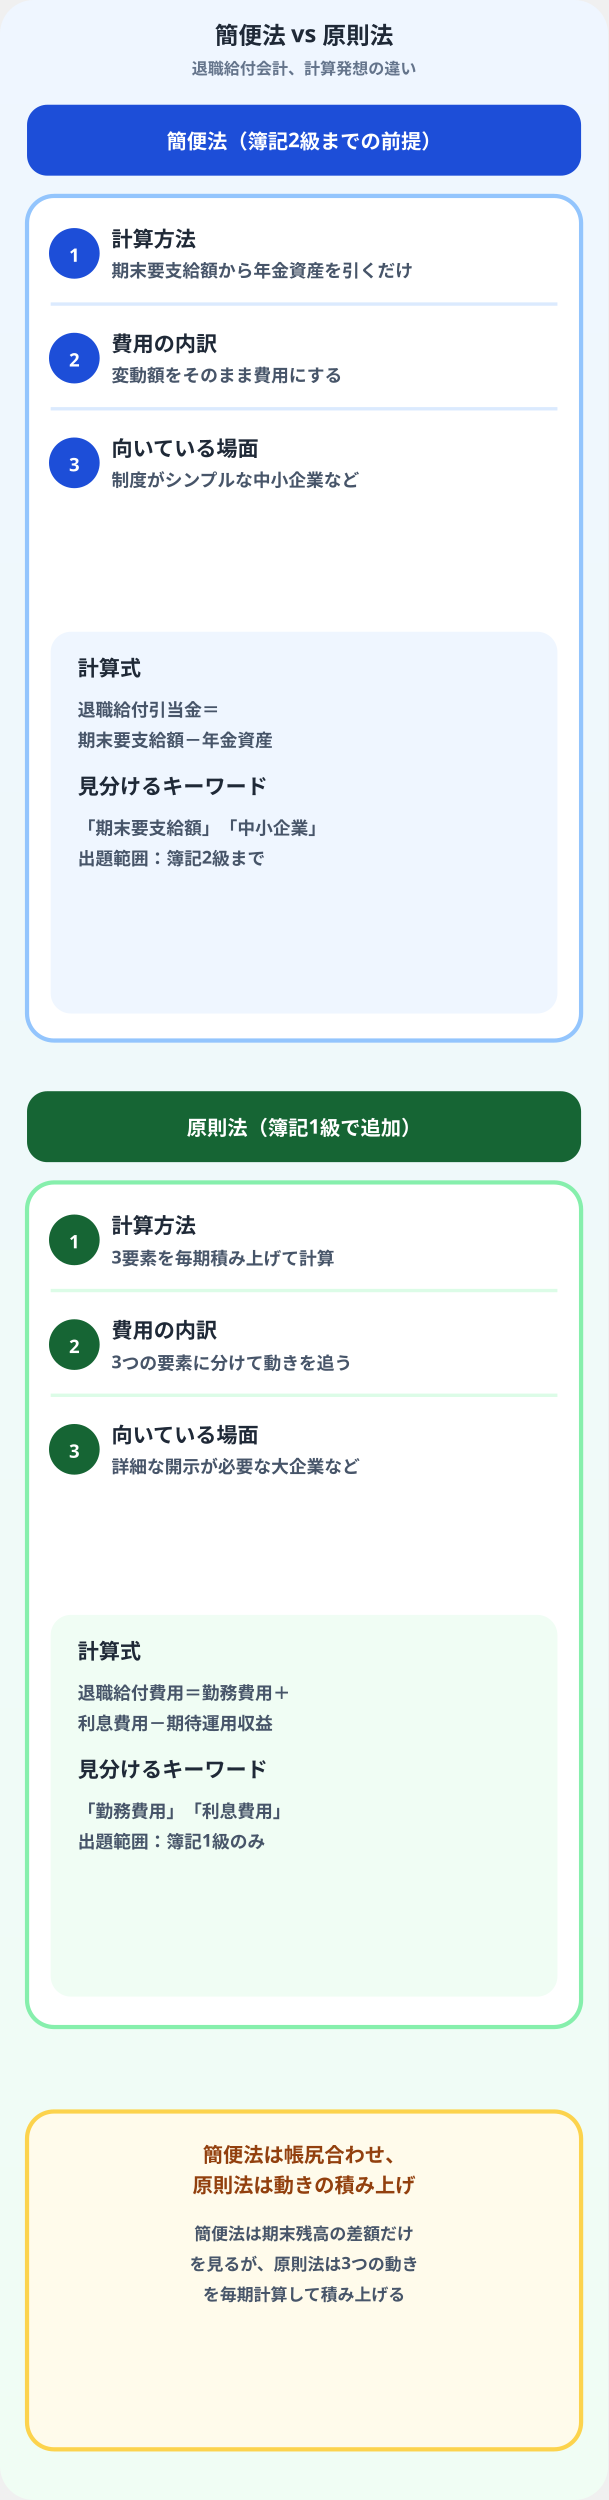
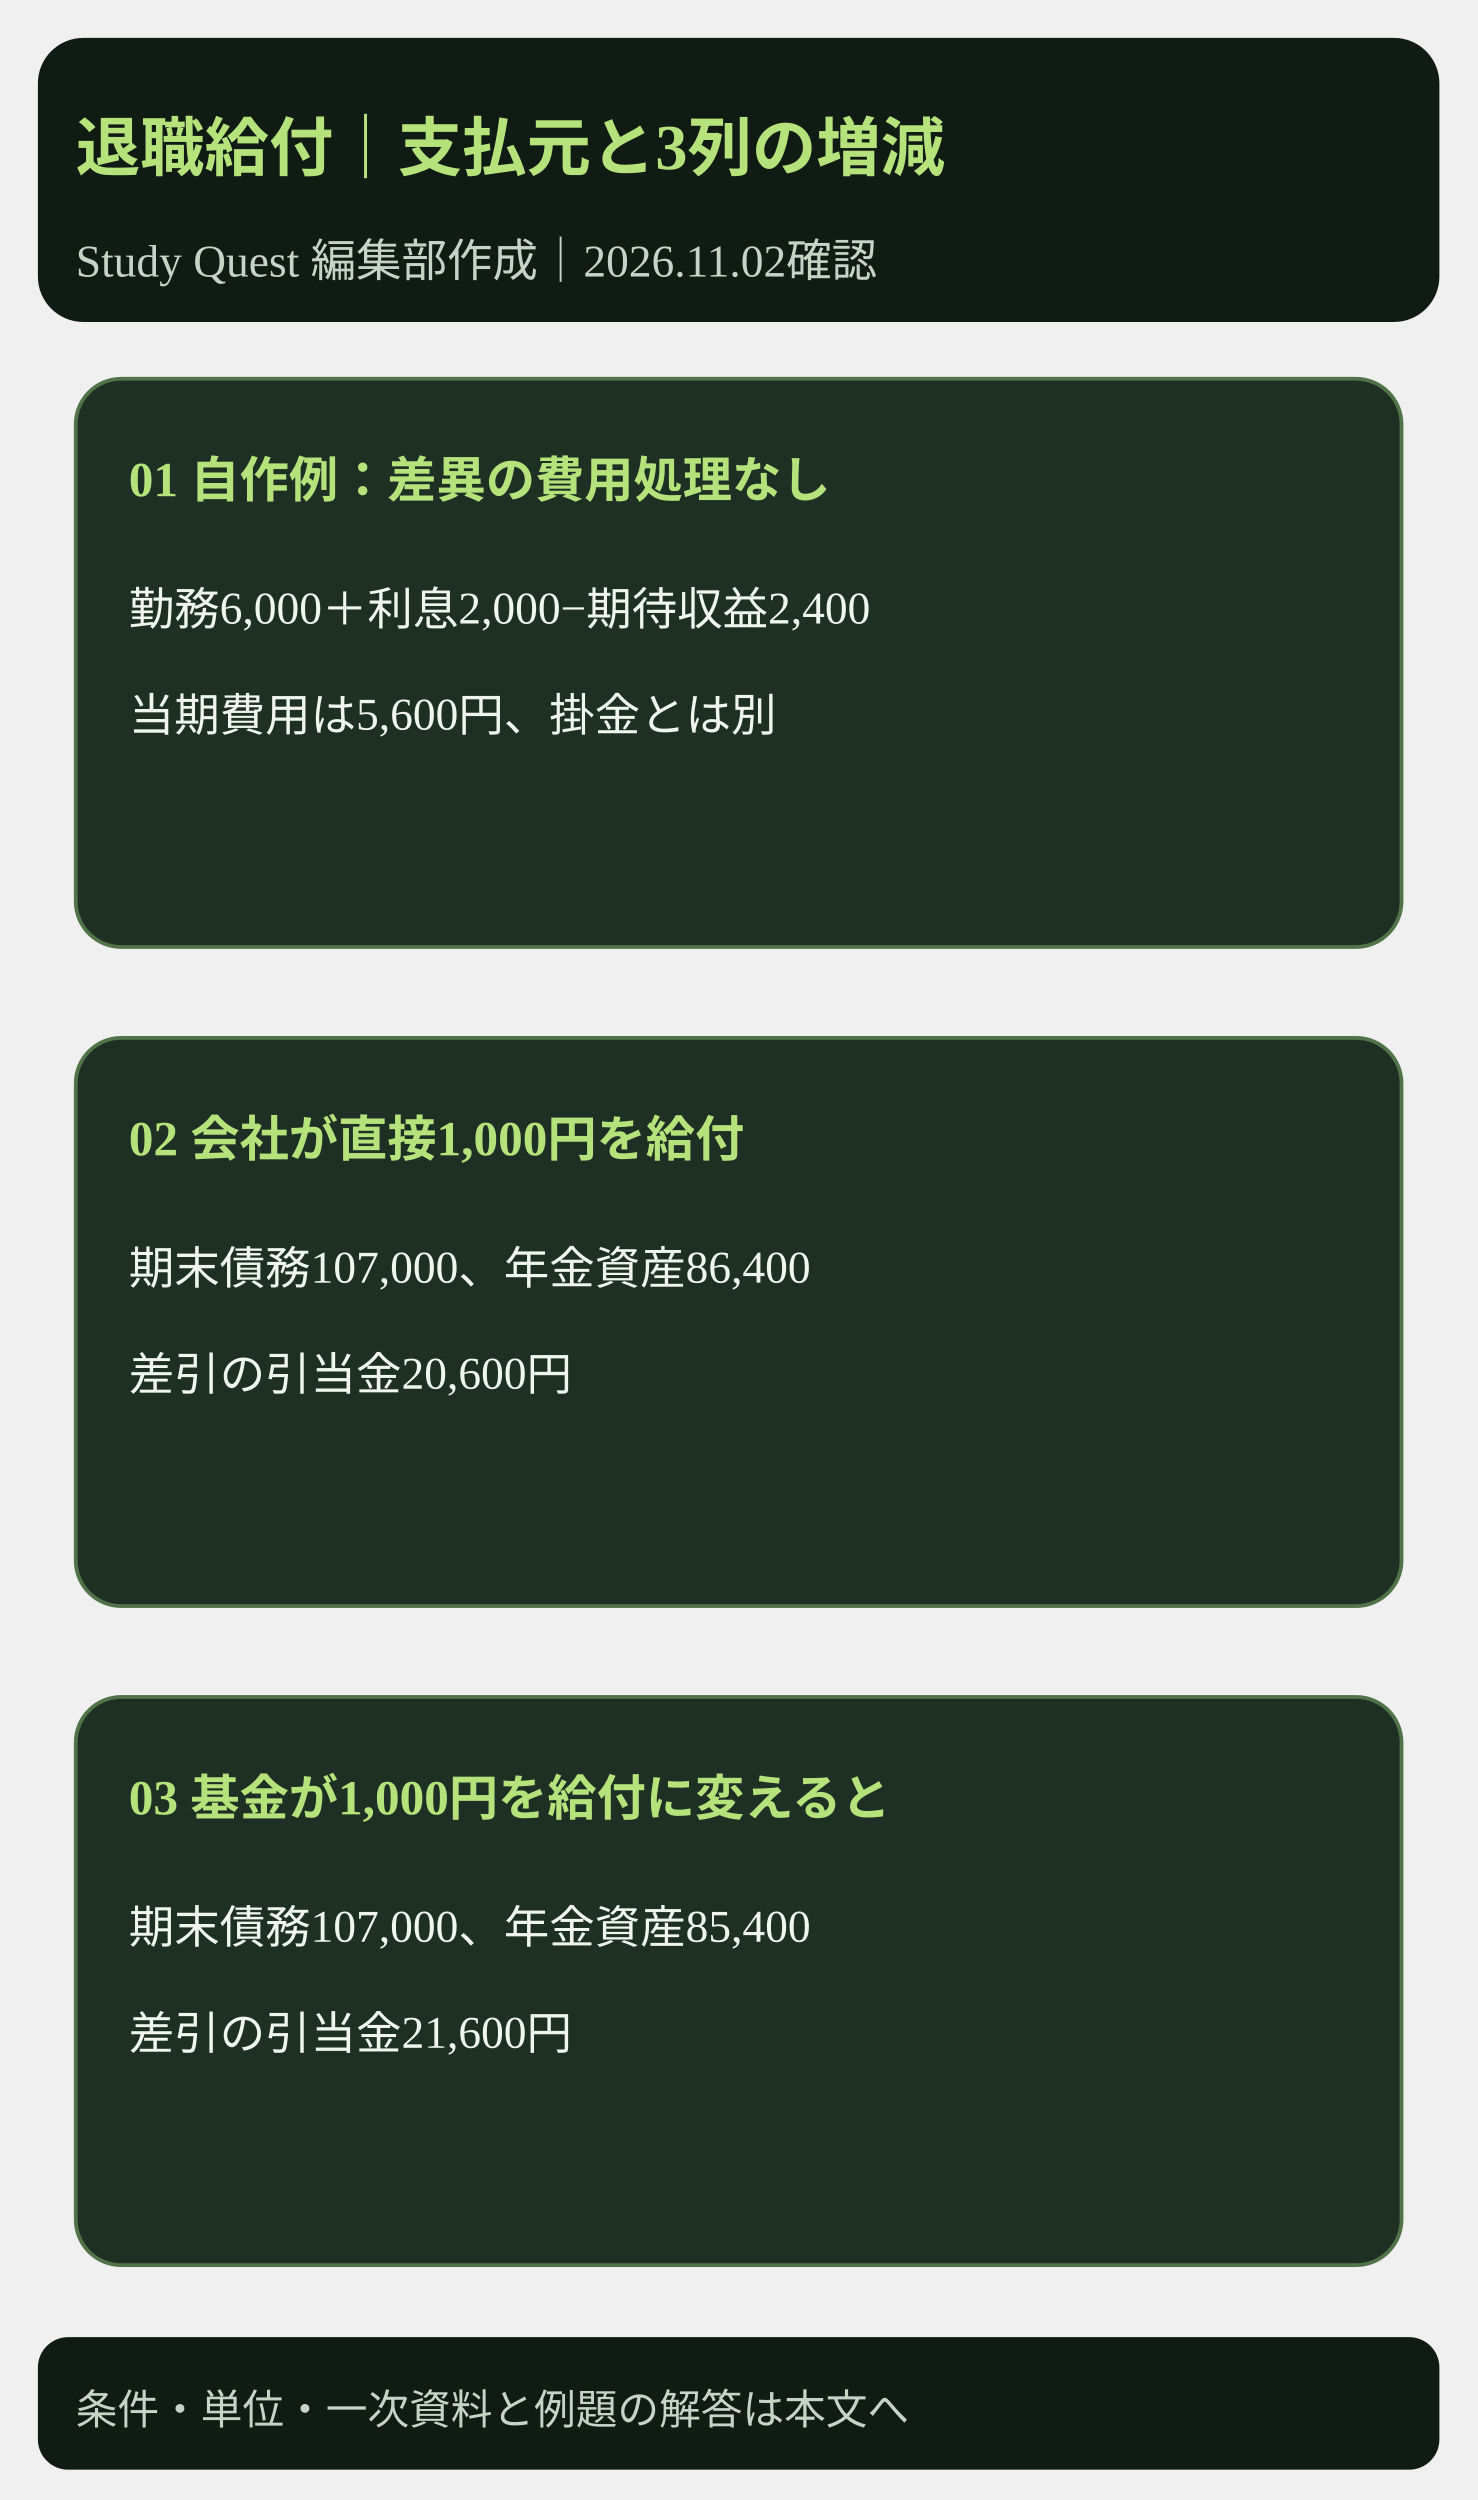
- <svg xmlns="http://www.w3.org/2000/svg" width="360" height="1480" viewBox="0 0 360 1480" role="img" aria-labelledby="title desc">
-   <defs>
-     <linearGradient id="mbg" x1="0" y1="0" x2="0" y2="1">
-       <stop offset="0" stop-color="#eff6ff" />
-       <stop offset="1" stop-color="#f0fdf4" />
-     </linearGradient>
-     <style>
-       .title{font-family:"Noto Sans JP", system-ui, sans-serif;font-size:14px;font-weight:800;fill:#1f2937}
-       .sub{font-family:"Noto Sans JP", system-ui, sans-serif;font-size:9.5px;font-weight:600;fill:#64748b}
-       .colhead{font-family:"Noto Sans JP", system-ui, sans-serif;font-size:12px;font-weight:800;fill:#ffffff}
-       .ptnum{font-family:"Noto Sans JP", system-ui, sans-serif;font-size:11px;font-weight:800;fill:#ffffff}
-       .ptname{font-family:"Noto Sans JP", system-ui, sans-serif;font-size:12.5px;font-weight:800;fill:#1f2937}
-       .ptbody{font-family:"Noto Sans JP", system-ui, sans-serif;font-size:10.5px;font-weight:600;fill:#475569}
-       .banner{font-family:"Noto Sans JP", system-ui, sans-serif;font-size:12px;font-weight:800;fill:#92400e}
-       .bannersmall{font-family:"Noto Sans JP", system-ui, sans-serif;font-size:10px;font-weight:600;fill:#475569}
-     </style>
-   </defs>
-   <rect width="360" height="1480" rx="20" fill="url(#mbg)" />
-   <text x="180" y="26" text-anchor="middle" class="title">簡便法 vs 原則法</text>
-   <text x="180" y="44" text-anchor="middle" class="sub">退職給付会計、計算発想の違い</text>
-   <rect x="16" y="62" width="328" height="42" rx="12" fill="#1D4ED8" />
-   <text x="180" y="88" text-anchor="middle" class="colhead">簡便法（簿記2級までの前提）</text>
-   <rect x="16" y="116" width="328" height="500" rx="16" fill="#ffffff" stroke="#93c5fd" stroke-width="2.5" />
-   <circle cx="44" cy="150" r="15" fill="#1D4ED8" />
-   <text x="44" y="155" text-anchor="middle" class="ptnum">1</text>
-   <text x="66" y="146" class="ptname">計算方法</text>
-   <text x="66" y="164" class="ptbody">期末要支給額から年金資産を引くだけ</text>
-   <line x1="30" y1="180" x2="330" y2="180" stroke="#dbeafe" stroke-width="2" />
-   <circle cx="44" cy="212" r="15" fill="#1D4ED8" />
-   <text x="44" y="217" text-anchor="middle" class="ptnum">2</text>
-   <text x="66" y="208" class="ptname">費用の内訳</text>
-   <text x="66" y="226" class="ptbody">変動額をそのまま費用にする</text>
-   <line x1="30" y1="242" x2="330" y2="242" stroke="#dbeafe" stroke-width="2" />
-   <circle cx="44" cy="274" r="15" fill="#1D4ED8" />
-   <text x="44" y="279" text-anchor="middle" class="ptnum">3</text>
-   <text x="66" y="270" class="ptname">向いている場面</text>
-   <text x="66" y="288" class="ptbody">制度がシンプルな中小企業など</text>
-   <rect x="30" y="374" width="300" height="226" rx="12" fill="#eff6ff" />
-   <text x="46" y="400" class="ptname" fill="#1d4ed8">計算式</text>
-   <text x="46" y="424" class="ptbody">退職給付引当金＝</text>
-   <text x="46" y="442" class="ptbody">期末要支給額－年金資産</text>
-   <text x="46" y="470" class="ptname" fill="#1d4ed8">見分けるキーワード</text>
-   <text x="46" y="494" class="ptbody">「期末要支給額」「中小企業」</text>
-   <text x="46" y="512" class="ptbody">出題範囲：簿記2級まで</text>
-   <rect x="16" y="646" width="328" height="42" rx="12" fill="#166534" />
-   <text x="180" y="672" text-anchor="middle" class="colhead">原則法（簿記1級で追加）</text>
-   <rect x="16" y="700" width="328" height="500" rx="16" fill="#ffffff" stroke="#86efac" stroke-width="2.5" />
-   <circle cx="44" cy="734" r="15" fill="#166534" />
-   <text x="44" y="739" text-anchor="middle" class="ptnum">1</text>
-   <text x="66" y="730" class="ptname">計算方法</text>
-   <text x="66" y="748" class="ptbody">3要素を毎期積み上げて計算</text>
-   <line x1="30" y1="764" x2="330" y2="764" stroke="#dcfce7" stroke-width="2" />
-   <circle cx="44" cy="796" r="15" fill="#166534" />
-   <text x="44" y="801" text-anchor="middle" class="ptnum">2</text>
-   <text x="66" y="792" class="ptname">費用の内訳</text>
-   <text x="66" y="810" class="ptbody">3つの要素に分けて動きを追う</text>
-   <line x1="30" y1="826" x2="330" y2="826" stroke="#dcfce7" stroke-width="2" />
-   <circle cx="44" cy="858" r="15" fill="#166534" />
-   <text x="44" y="863" text-anchor="middle" class="ptnum">3</text>
-   <text x="66" y="854" class="ptname">向いている場面</text>
-   <text x="66" y="872" class="ptbody">詳細な開示が必要な大企業など</text>
-   <rect x="30" y="956" width="300" height="226" rx="12" fill="#f0fdf4" />
-   <text x="46" y="982" class="ptname" fill="#166534">計算式</text>
-   <text x="46" y="1006" class="ptbody">退職給付費用＝勤務費用＋</text>
-   <text x="46" y="1024" class="ptbody">利息費用－期待運用収益</text>
-   <text x="46" y="1052" class="ptname" fill="#166534">見分けるキーワード</text>
-   <text x="46" y="1076" class="ptbody">「勤務費用」「利息費用」</text>
-   <text x="46" y="1094" class="ptbody">出題範囲：簿記1級のみ</text>
-   <rect x="16" y="1250" width="328" height="200" rx="16" fill="#fffbeb" stroke="#fcd34d" stroke-width="2.5" />
-   <text x="180" y="1280" text-anchor="middle" class="banner">簡便法は帳尻合わせ、</text>
-   <text x="180" y="1298" text-anchor="middle" class="banner">原則法は動きの積み上げ</text>
-   <text x="180" y="1326" text-anchor="middle" class="bannersmall">簡便法は期末残高の差額だけ</text>
-   <text x="180" y="1344" text-anchor="middle" class="bannersmall">を見るが、原則法は3つの動き</text>
-   <text x="180" y="1362" text-anchor="middle" class="bannersmall">を毎期計算して積み上げる</text>
+ <svg xmlns="http://www.w3.org/2000/svg" width="390" height="660" viewBox="0 0 390 660" role="img" aria-labelledby="title desc">
+   <rect x="10" y="10" width="370" height="75" rx="12" fill="#101B13" />
+   <rect x="10" y="617" width="370" height="35" rx="8" fill="#101B13" />
+   <g font-family="M PLUS 1, Hiragino Kaku Gothic ProN, sans-serif">
+     <text x="20" y="45" font-size="17" font-weight="700" fill="#B6E27C">退職給付｜支払元と3列の増減</text>
+     <text x="20" y="73" font-size="12" fill="#C7D3C7">Study Quest 編集部作成｜2026.11.02確認</text>
+     <rect x="20" y="100" width="350" height="150" rx="12" fill="#1E3023" stroke="#507448" />
+     <text x="34" y="131" font-size="13" font-weight="700" fill="#B6E27C">01  自作例：差異の費用処理なし</text>
+     <text x="34" y="165" font-size="12" fill="#F0F6ED">勤務6,000＋利息2,000−期待収益2,400</text>
+     <text x="34" y="193" font-size="12" fill="#F0F6ED">当期費用は5,600円、掛金とは別</text>
+     <rect x="20" y="274" width="350" height="150" rx="12" fill="#1E3023" stroke="#507448" />
+     <text x="34" y="305" font-size="13" font-weight="700" fill="#B6E27C">02  会社が直接1,000円を給付</text>
+     <text x="34" y="339" font-size="12" fill="#F0F6ED">期末債務107,000、年金資産86,400</text>
+     <text x="34" y="367" font-size="12" fill="#F0F6ED">差引の引当金20,600円</text>
+     <rect x="20" y="448" width="350" height="150" rx="12" fill="#1E3023" stroke="#507448" />
+     <text x="34" y="479" font-size="13" font-weight="700" fill="#B6E27C">03  基金が1,000円を給付に変えると</text>
+     <text x="34" y="513" font-size="12" fill="#F0F6ED">期末債務107,000、年金資産85,400</text>
+     <text x="34" y="541" font-size="12" fill="#F0F6ED">差引の引当金21,600円</text>
+     <text x="20" y="640" font-size="11" fill="#C7D3C7">条件・単位・一次資料と例題の解答は本文へ</text>
+   </g>
</svg>
